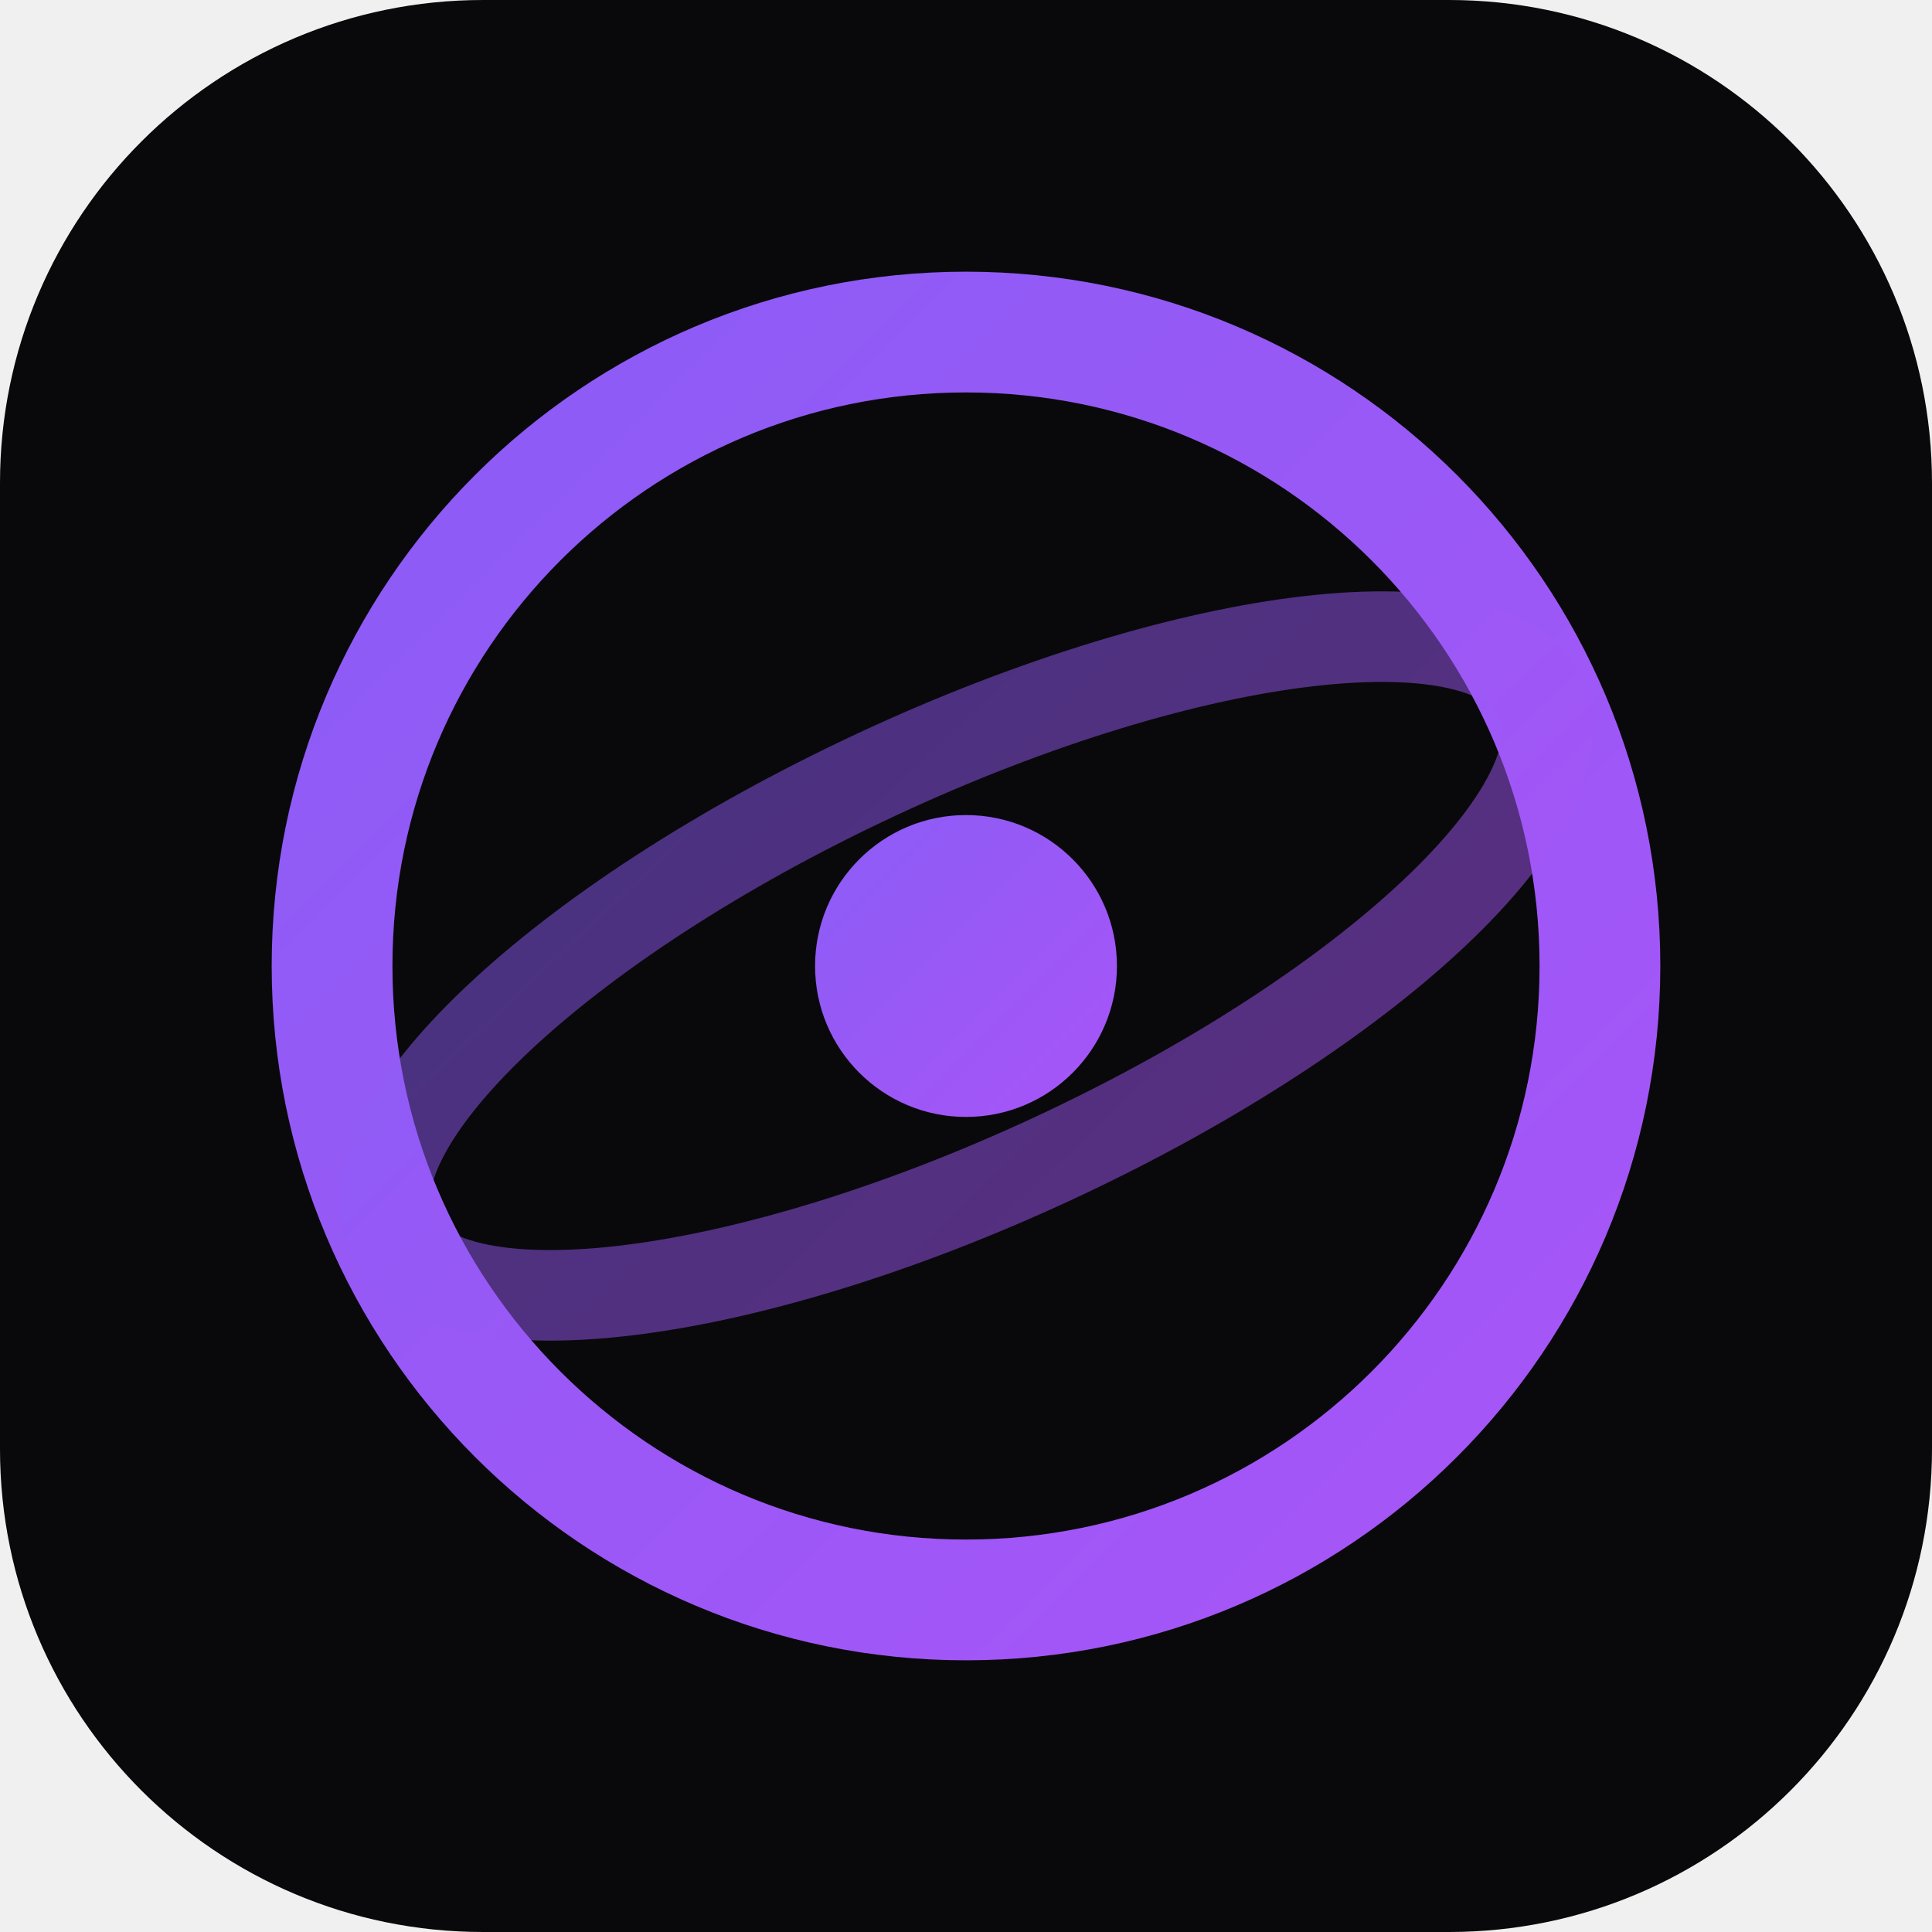
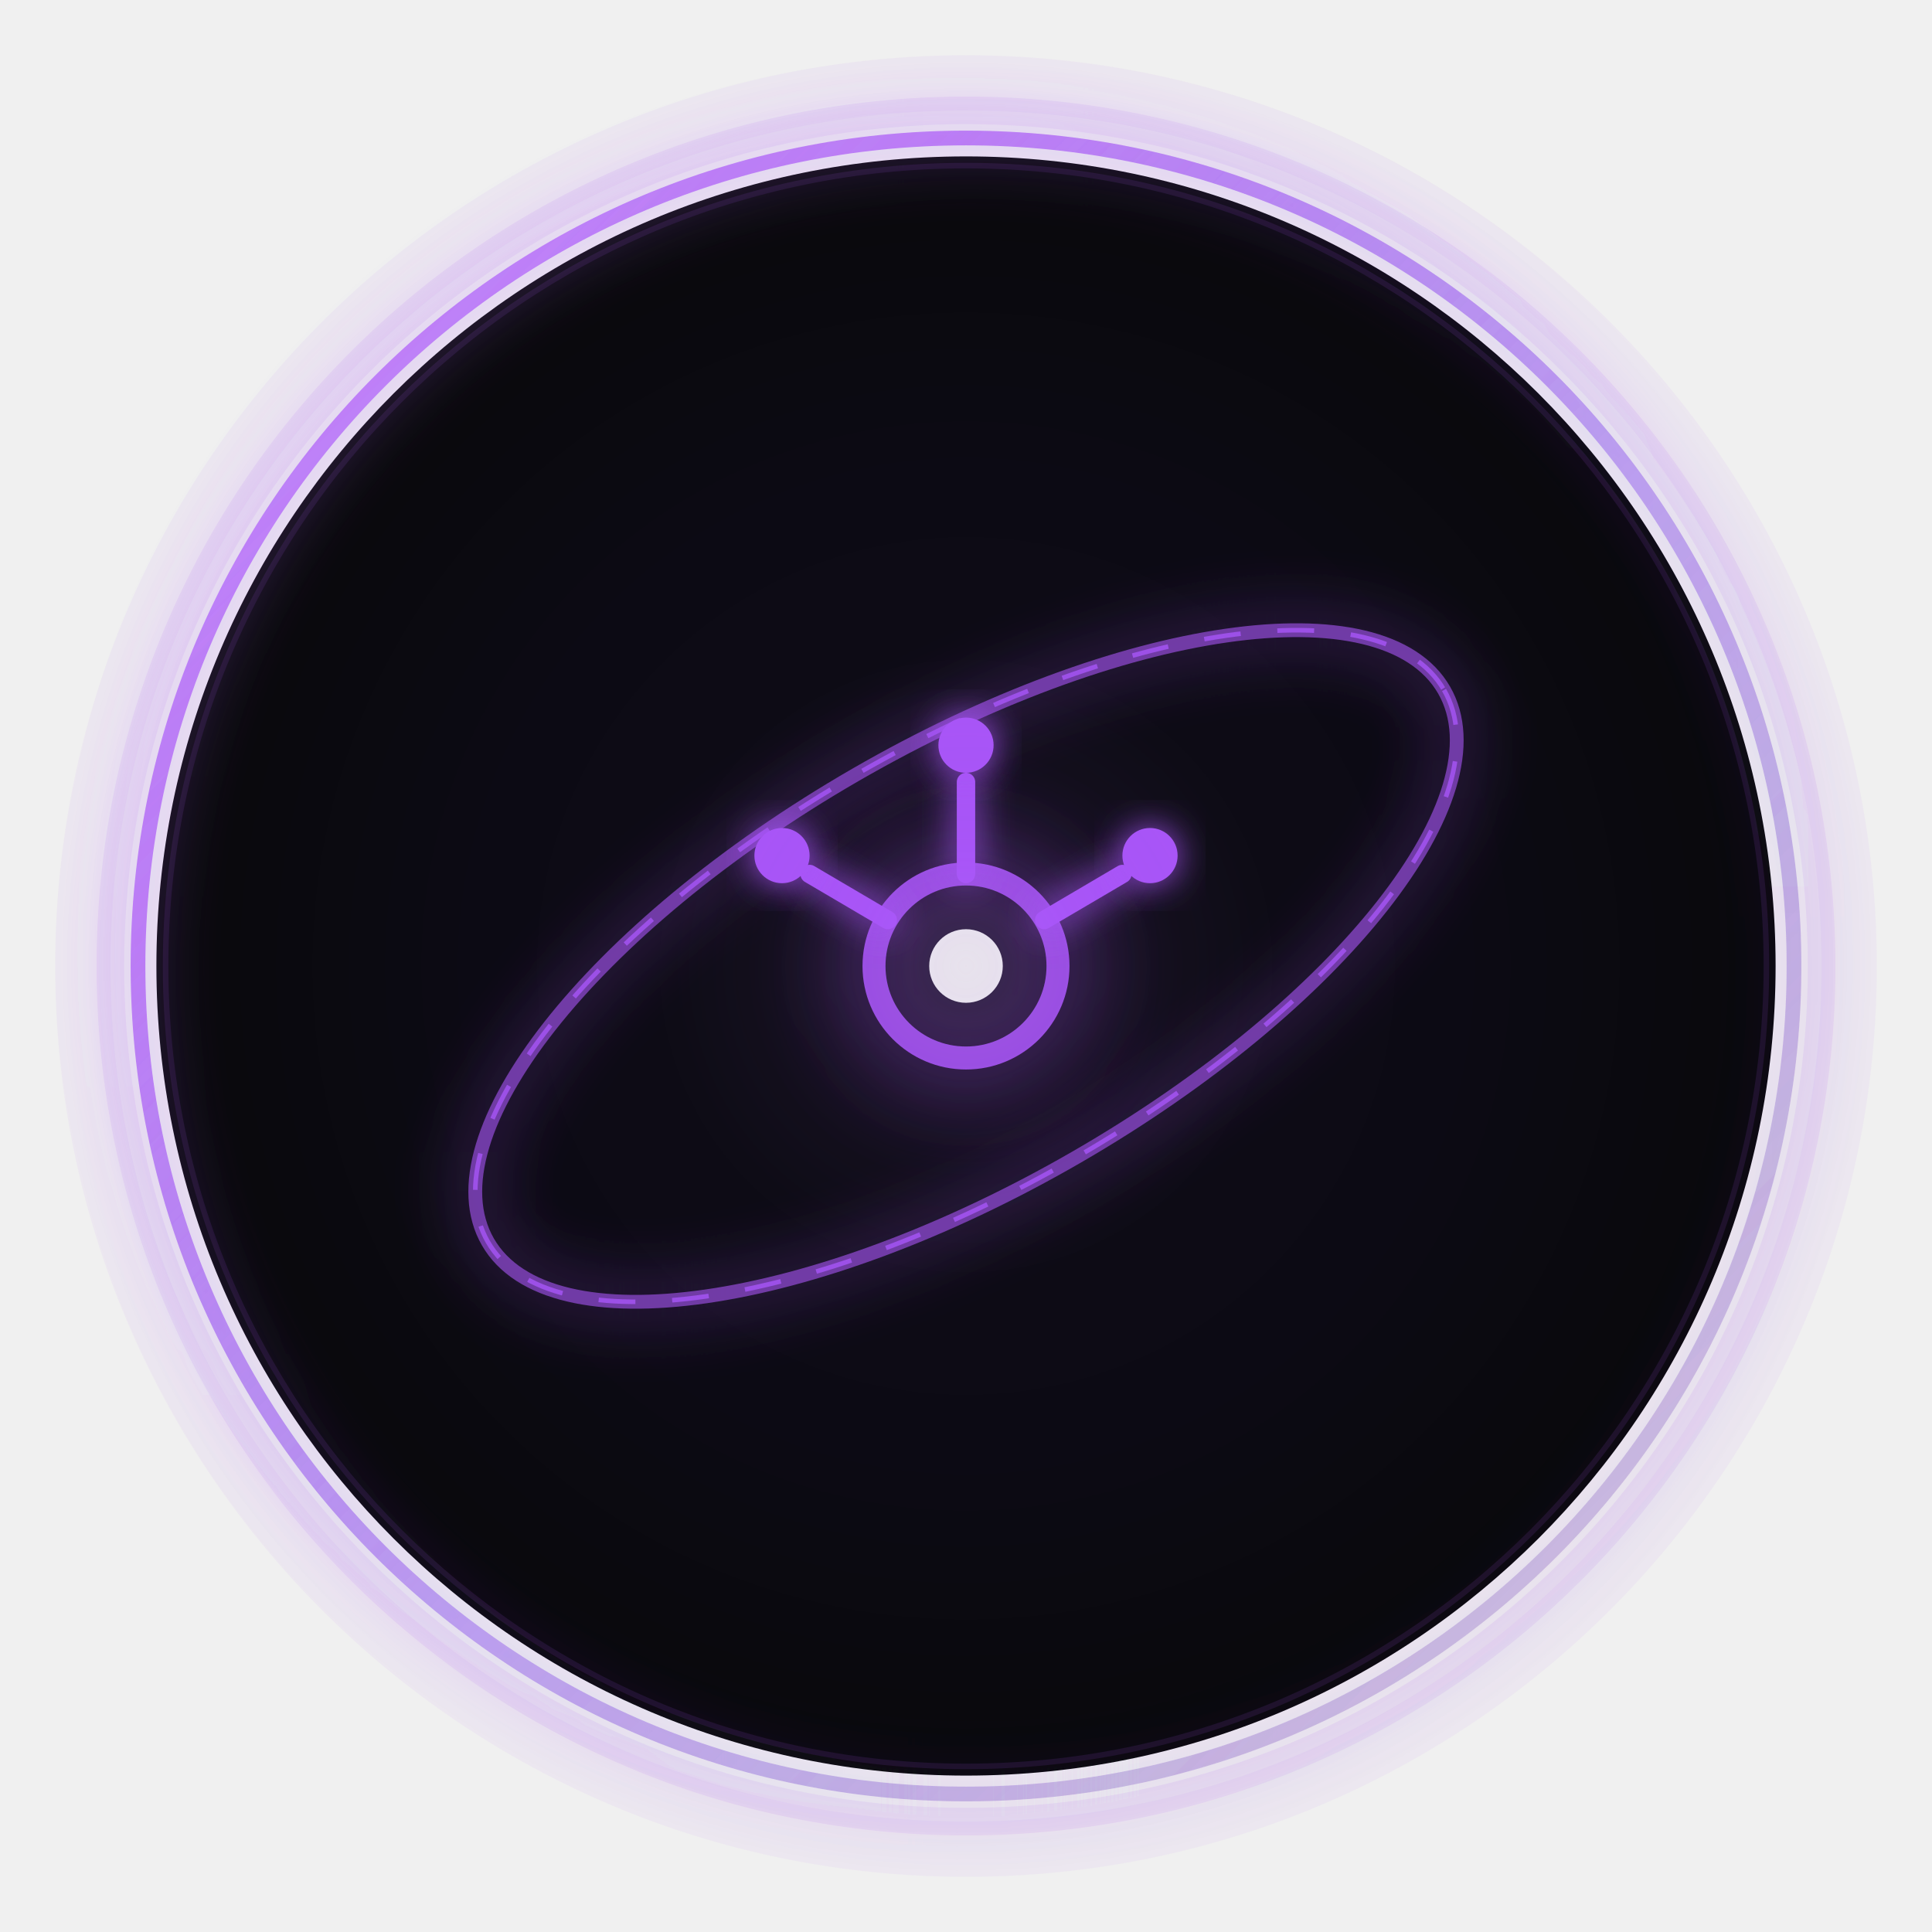
- <svg xmlns="http://www.w3.org/2000/svg" viewBox="0 0 32 32">
+ <svg xmlns="http://www.w3.org/2000/svg" width="210" height="210" viewBox="0 0 210 210" fill="none">
  <defs>
-     <linearGradient id="vg" x1="0%" y1="0%" x2="100%" y2="100%">
-       <stop offset="0%" stop-color="#8b5cf6" />
-       <stop offset="100%" stop-color="#a855f7" />
+     <filter id="ringGlow" x="-30%" y="-30%" width="160%" height="160%">
+       <feGaussianBlur stdDeviation="3.5" result="blur" />
+       <feComposite in="SourceGraphic" in2="blur" operator="over" />
+     </filter>
+     <filter id="violetBloom" x="-200%" y="-200%" width="500%" height="500%">
+       <feGaussianBlur stdDeviation="5" result="blur" />
+       <feComposite in="SourceGraphic" in2="blur" operator="over" />
+     </filter>
+     <filter id="violetGlow" x="-50%" y="-50%" width="200%" height="200%">
+       <feGaussianBlur stdDeviation="2" result="blur" />
+       <feComposite in="SourceGraphic" in2="blur" operator="over" />
+     </filter>
+     <radialGradient id="voidFill" cx="50%" cy="50%" r="50%">
+       <stop offset="0%" stop-color="#100e18" />
+       <stop offset="60%" stop-color="#0c0a14" />
+       <stop offset="100%" stop-color="#09090b" />
+     </radialGradient>
+     <linearGradient id="ringHighlight" x1="0%" y1="0%" x2="100%" y2="100%">
+       <stop offset="0%" stop-color="#c084fc" stop-opacity="0.9" />
+       <stop offset="25%" stop-color="#a855f7" stop-opacity="0.7" />
+       <stop offset="55%" stop-color="#7c3aed" stop-opacity="0.4" />
+       <stop offset="100%" stop-color="#4c1d95" stop-opacity="0.15" />
    </linearGradient>
-     <linearGradient id="vg2" x1="0%" y1="0%" x2="100%" y2="100%">
-       <stop offset="0%" stop-color="#8b5cf6" stop-opacity="0.5" />
-       <stop offset="100%" stop-color="#a855f7" stop-opacity="0.5" />
-     </linearGradient>
+     <radialGradient id="centreBloom" cx="50%" cy="50%" r="50%">
+       <stop offset="0%" stop-color="#d8b4fe" stop-opacity="0.8" />
+       <stop offset="40%" stop-color="#a855f7" stop-opacity="0.4" />
+       <stop offset="100%" stop-color="#a855f7" stop-opacity="0" />
+     </radialGradient>
+     <radialGradient id="outerGlow" cx="50%" cy="50%" r="50%">
+       <stop offset="70%" stop-color="#a855f7" stop-opacity="0" />
+       <stop offset="85%" stop-color="#a855f7" stop-opacity="0.05" />
+       <stop offset="100%" stop-color="#a855f7" stop-opacity="0" />
+     </radialGradient>
  </defs>
-   <rect width="32" height="32" rx="8" fill="#09090b" />
-   <circle cx="16" cy="16" r="10.5" fill="none" stroke="url(#vg)" stroke-width="2" />
-   <ellipse cx="16" cy="16" rx="10.5" ry="3.5" fill="none" stroke="url(#vg2)" stroke-width="1.5" transform="rotate(-25 16 16)" />
-   <circle cx="16" cy="16" r="2.5" fill="url(#vg)" />
+   <circle cx="105" cy="105" r="100" fill="url(#outerGlow)" />
+   <circle cx="105" cy="105" r="88" fill="url(#voidFill)" />
+   <circle cx="105" cy="105" r="96" stroke="#a855f7" stroke-width="6" stroke-opacity="0.06" fill="none" />
+   <circle cx="105" cy="105" r="93" stroke="#a855f7" stroke-width="3" stroke-opacity="0.10" fill="none" />
+   <circle cx="105" cy="105" r="90" stroke="url(#ringHighlight)" stroke-width="1.6" fill="none" filter="url(#ringGlow)" />
+   <circle cx="105" cy="105" r="87" stroke="#a855f7" stroke-width="0.6" stroke-opacity="0.12" fill="none" />
+   <g transform="translate(105, 105)">
+     <g filter="url(#ringGlow)">
+       <ellipse cx="0" cy="0" rx="60" ry="24" transform="rotate(-30)" stroke="#a855f7" stroke-width="1.5" stroke-opacity="0.6" fill="none" />
+       <ellipse cx="0" cy="0" rx="60" ry="24" transform="rotate(-30)" stroke="#a855f7" stroke-width="0.5" stroke-dasharray="4 4" stroke-opacity="0.8" fill="none" />
+     </g>
+     <circle cx="0" cy="0" r="10" fill="none" stroke="#a855f7" stroke-width="2.5" filter="url(#violetBloom)" opacity="0.9" />
+     <circle cx="0" cy="0" r="4" fill="#ffffff" opacity="0.9" />
+     <path d="M0 -10 L0 -20 M-8.5 -5 L-17 -10 M8.5 -5 L17 -10" stroke="#a855f7" stroke-width="2" stroke-linecap="round" filter="url(#violetGlow)" />
+     <circle cx="0" cy="-24" r="3" fill="#a855f7" filter="url(#violetGlow)" />
+     <circle cx="-20" cy="-12" r="3" fill="#a855f7" filter="url(#violetGlow)" />
+     <circle cx="20" cy="-12" r="3" fill="#a855f7" filter="url(#violetGlow)" />
+     <path d="M-20 16 L20 16" stroke="#a855f7" stroke-width="2" stroke-linecap="round" filter="url(#violetGlow)" opacity="0.6" />
+     <path d="M-10 22 L10 22" stroke="#a855f7" stroke-width="2" stroke-linecap="round" filter="url(#violetGlow)" opacity="0.3" />
+   </g>
+   <circle cx="105" cy="105" r="32" fill="url(#centreBloom)" fill-opacity="0.15" />
</svg>
